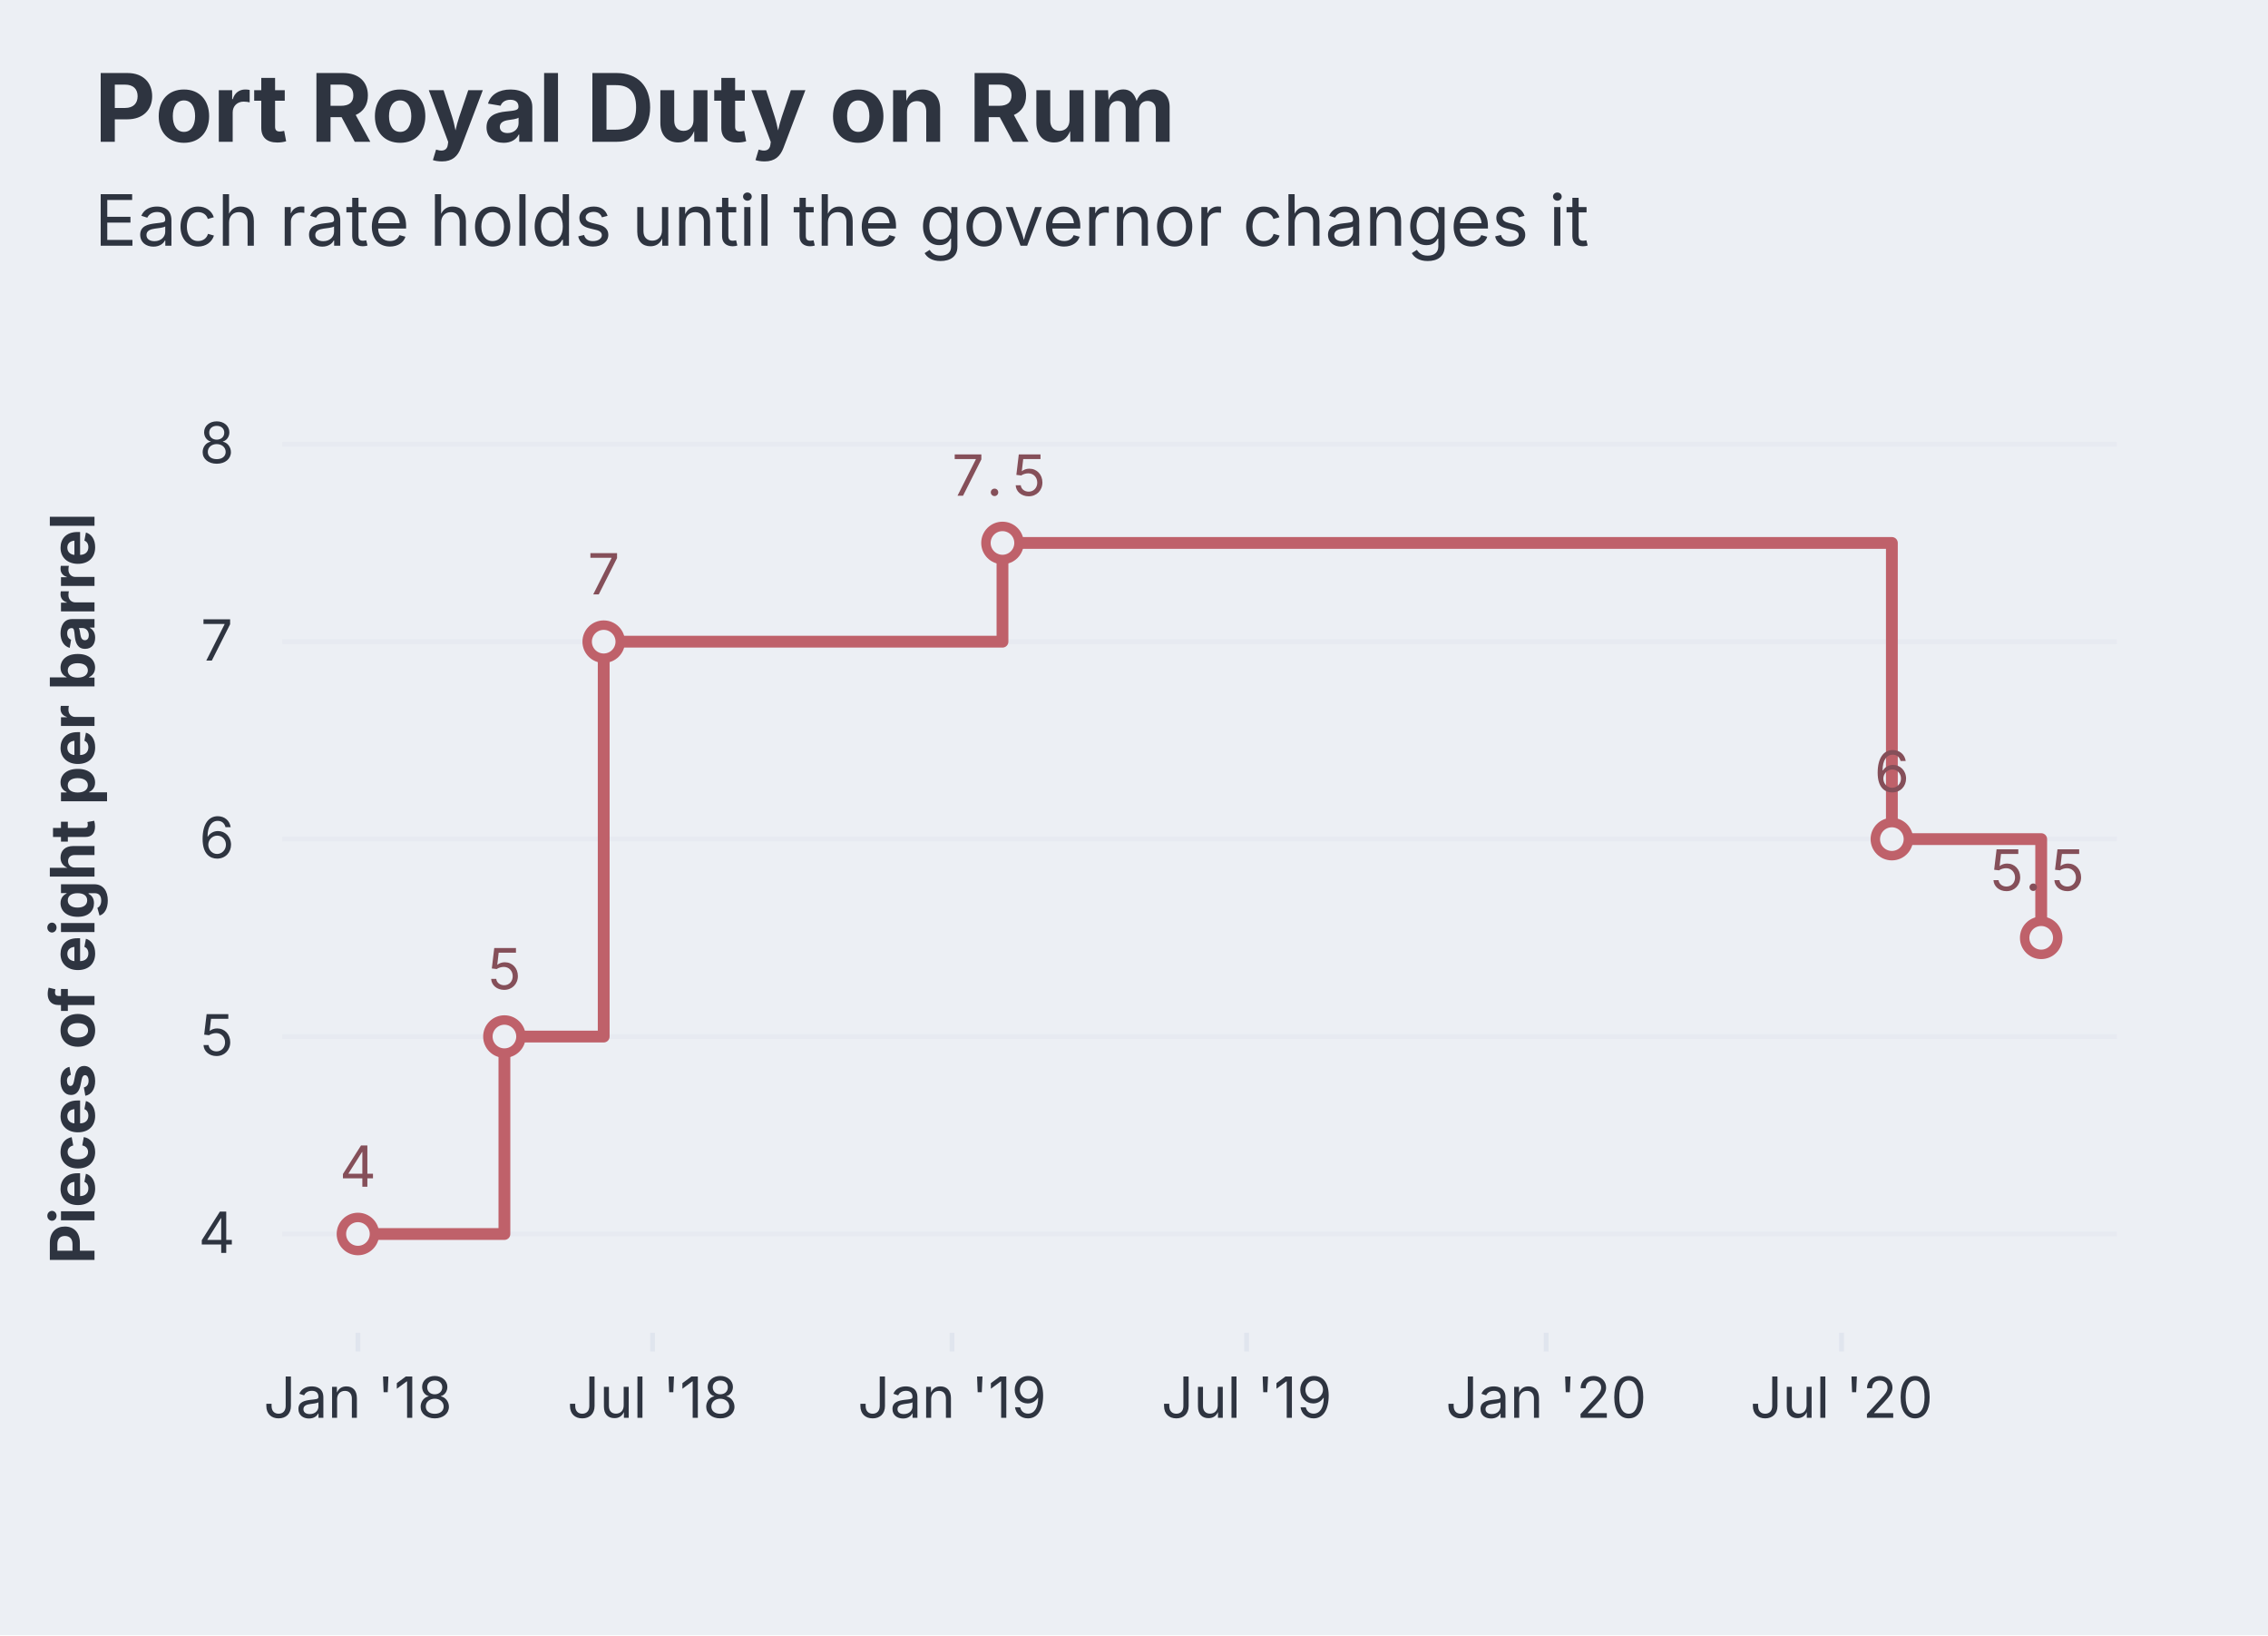
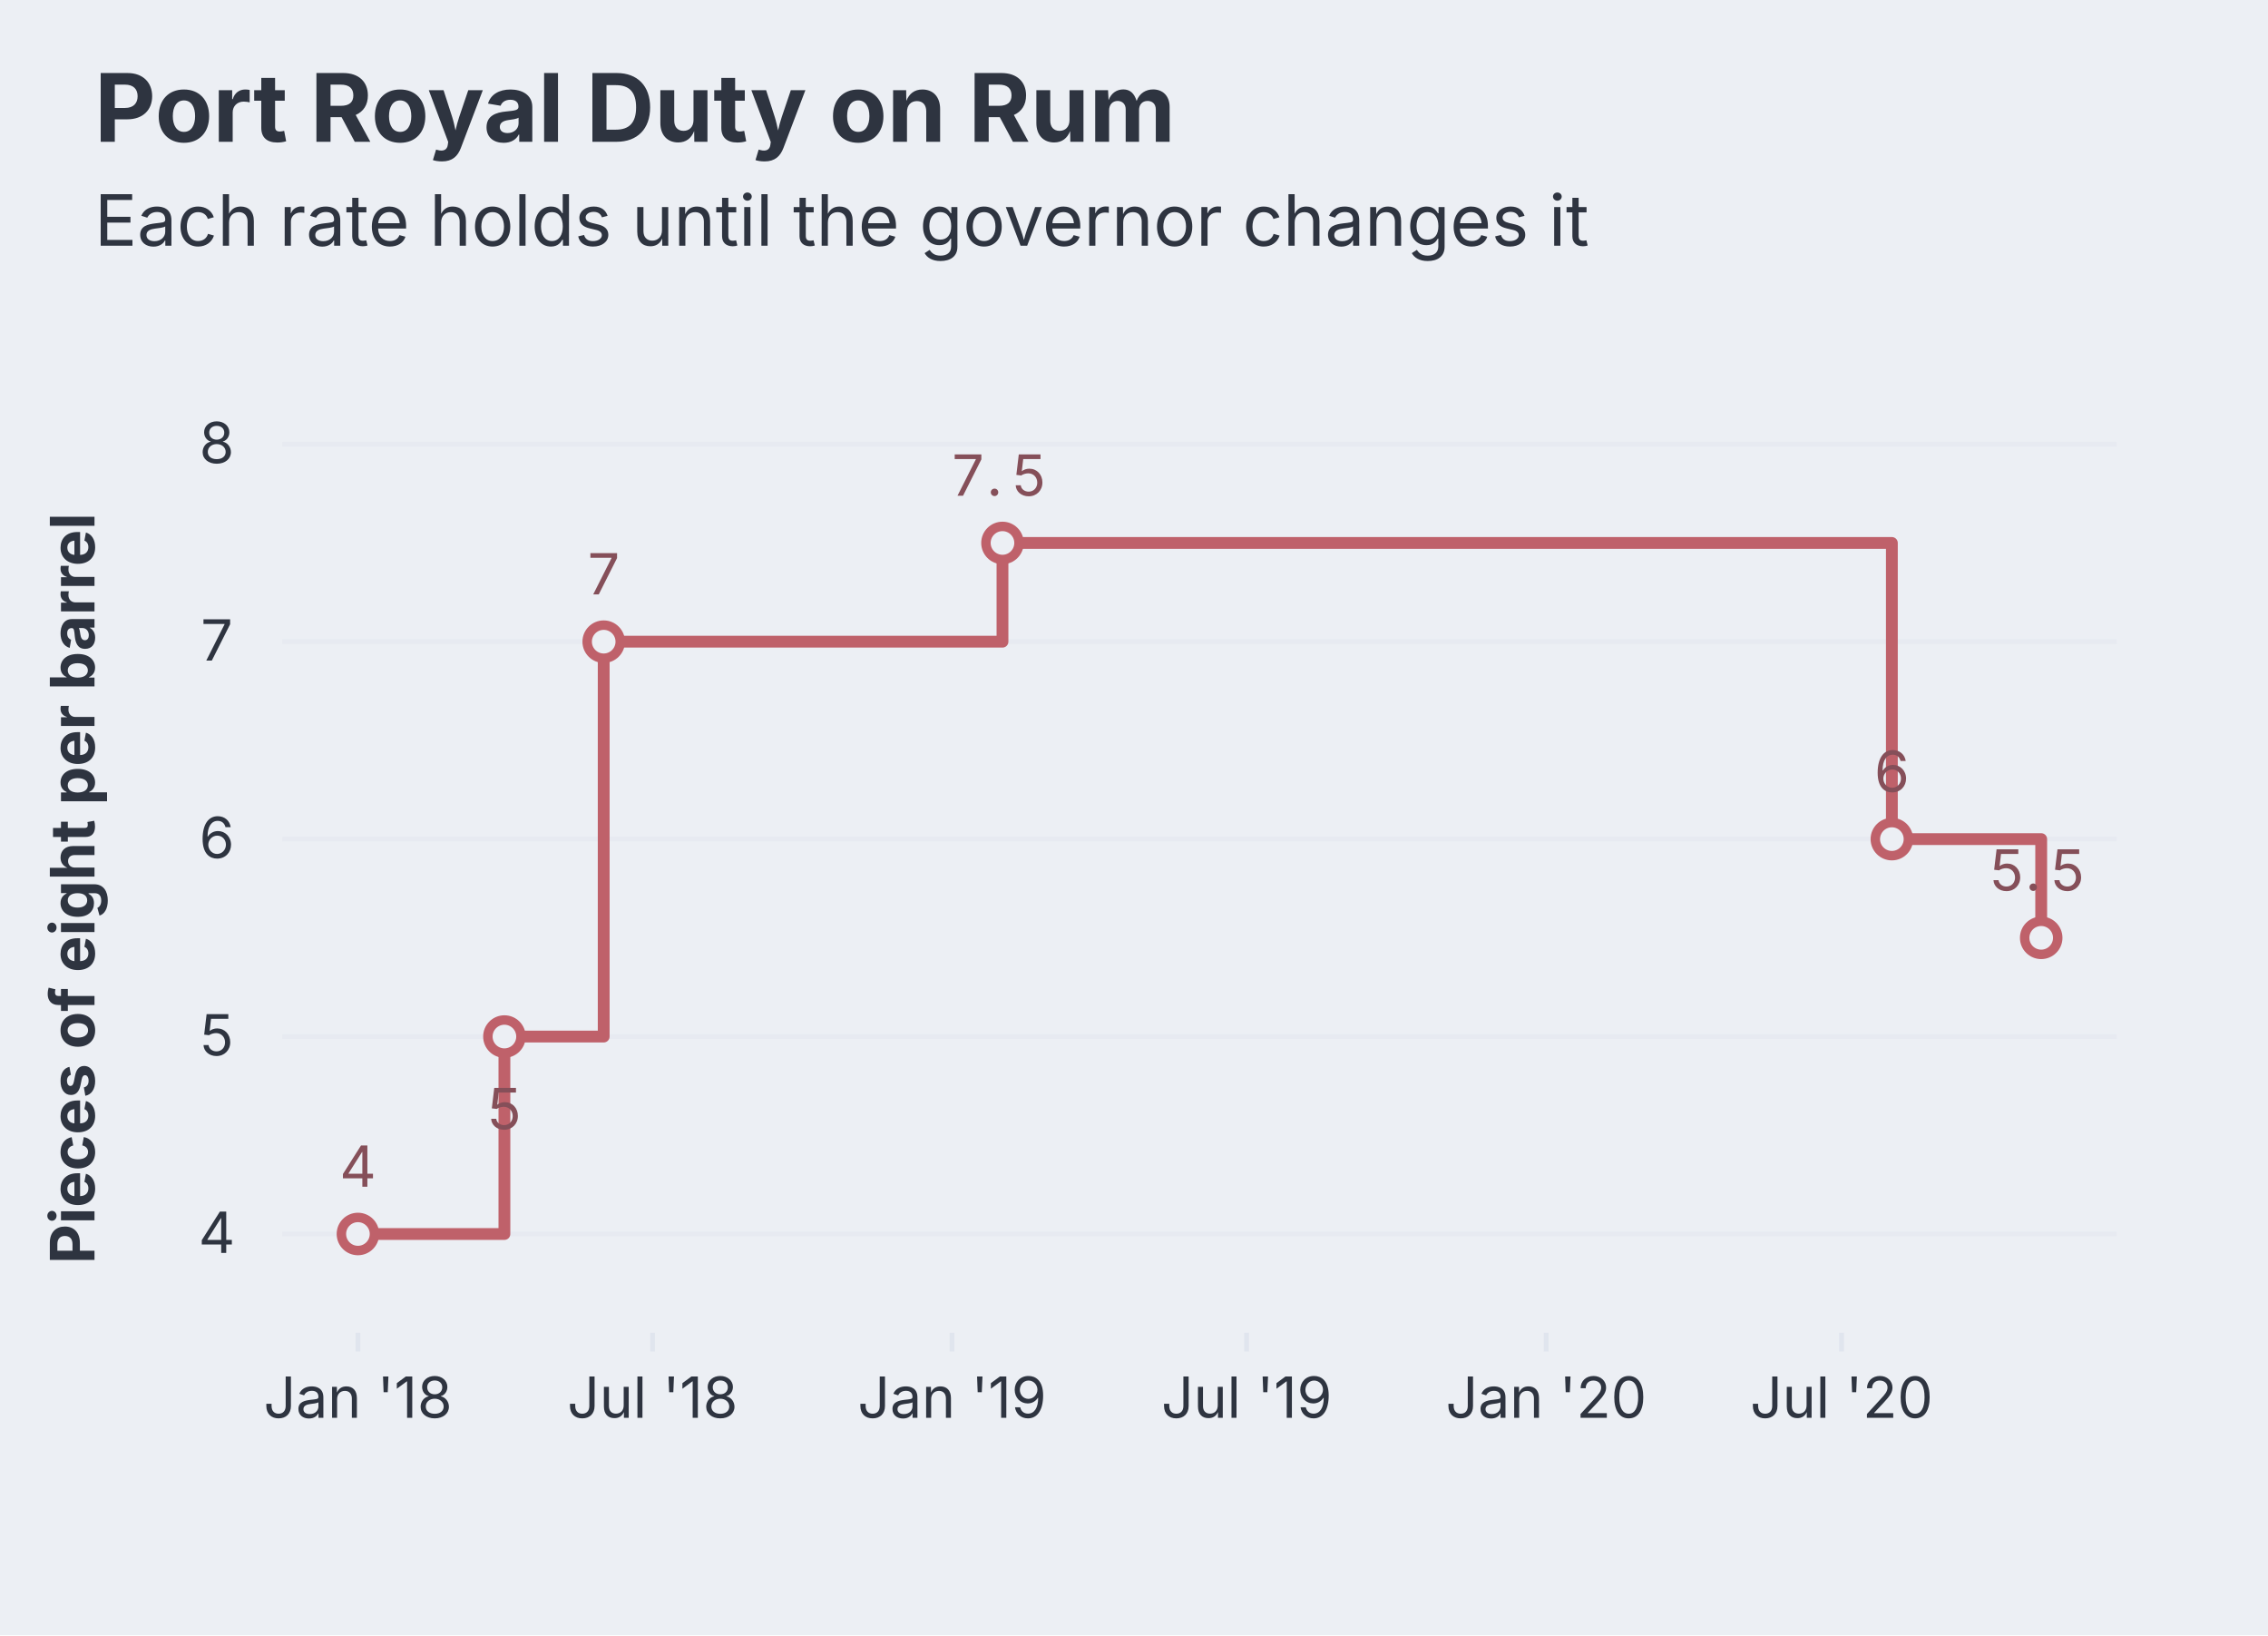
<svg xmlns="http://www.w3.org/2000/svg" aria-describedby="dgmo-desc-8d8b456b" role="img" aria-label="Port Royal Duty on Rum — Line diagram" width="480" height="346" viewBox="0 0 480 346" style="background: rgb(236, 239, 244); font-family: Inter, system-ui, Avenir, Helvetica, Arial, sans-serif;">
  <style>@media (hover:hover){svg:has(g.dgmo-series:hover) g.dgmo-series:not(:hover){opacity:0.4}}</style>
  <rect class="dgmo-canvas-bg" x="0" y="0" width="480" height="346" fill="#eceff4" />
  <text class="chart-title" x="20" y="30" text-anchor="start" fill="#2e3440" font-size="20" font-weight="bold" style="cursor: default;" data-line-number="1">Port Royal Duty on Rum</text>
  <g class="chart-frame-body" transform="translate(0,26)">
    <line x1="59.752" x2="448" y1="235.111" y2="235.111" stroke="#d8dee9" stroke-opacity="0.25" />
    <text class="dgmo-tick" x="45.876" y="239.111" text-anchor="middle" fill="#2e3440" font-size="12" font-family="Inter, system-ui, Avenir, Helvetica, Arial, sans-serif" pointer-events="none">
      <tspan x="45.88">4</tspan>
    </text>
    <line x1="59.752" x2="448" y1="193.333" y2="193.333" stroke="#d8dee9" stroke-opacity="0.25" />
    <text class="dgmo-tick" x="45.876" y="197.333" text-anchor="middle" fill="#2e3440" font-size="12" font-family="Inter, system-ui, Avenir, Helvetica, Arial, sans-serif" pointer-events="none">
      <tspan x="45.88">5</tspan>
    </text>
    <line x1="59.752" x2="448" y1="151.556" y2="151.556" stroke="#d8dee9" stroke-opacity="0.25" />
    <text class="dgmo-tick" x="45.876" y="155.556" text-anchor="middle" fill="#2e3440" font-size="12" font-family="Inter, system-ui, Avenir, Helvetica, Arial, sans-serif" pointer-events="none">
      <tspan x="45.88">6</tspan>
    </text>
    <line x1="59.752" x2="448" y1="109.778" y2="109.778" stroke="#d8dee9" stroke-opacity="0.25" />
    <text class="dgmo-tick" x="45.876" y="113.778" text-anchor="middle" fill="#2e3440" font-size="12" font-family="Inter, system-ui, Avenir, Helvetica, Arial, sans-serif" pointer-events="none">
      <tspan x="45.88">7</tspan>
    </text>
    <line x1="59.752" x2="448" y1="68" y2="68" stroke="#d8dee9" stroke-opacity="0.25" />
    <text class="dgmo-tick" x="45.876" y="72" text-anchor="middle" fill="#2e3440" font-size="12" font-family="Inter, system-ui, Avenir, Helvetica, Arial, sans-serif" pointer-events="none">
      <tspan x="45.88">8</tspan>
    </text>
    <line x1="75.752" x2="75.752" y1="256" y2="260" stroke="#d8dee9" stroke-opacity="0.6" />
    <text class="dgmo-tick" x="75.752" y="274" text-anchor="middle" fill="#2e3440" font-size="12" font-family="Inter, system-ui, Avenir, Helvetica, Arial, sans-serif" pointer-events="none">Jan '18</text>
    <line x1="138.103" x2="138.103" y1="256" y2="260" stroke="#d8dee9" stroke-opacity="0.6" />
    <text class="dgmo-tick" x="138.103" y="274" text-anchor="middle" fill="#2e3440" font-size="12" font-family="Inter, system-ui, Avenir, Helvetica, Arial, sans-serif" pointer-events="none">Jul '18</text>
    <line x1="201.487" x2="201.487" y1="256" y2="260" stroke="#d8dee9" stroke-opacity="0.6" />
    <text class="dgmo-tick" x="201.487" y="274" text-anchor="middle" fill="#2e3440" font-size="12" font-family="Inter, system-ui, Avenir, Helvetica, Arial, sans-serif" pointer-events="none">Jan '19</text>
    <line x1="263.837" x2="263.837" y1="256" y2="260" stroke="#d8dee9" stroke-opacity="0.6" />
    <text class="dgmo-tick" x="263.837" y="274" text-anchor="middle" fill="#2e3440" font-size="12" font-family="Inter, system-ui, Avenir, Helvetica, Arial, sans-serif" pointer-events="none">Jul '19</text>
    <line x1="327.221" x2="327.221" y1="256" y2="260" stroke="#d8dee9" stroke-opacity="0.6" />
    <text class="dgmo-tick" x="327.221" y="274" text-anchor="middle" fill="#2e3440" font-size="12" font-family="Inter, system-ui, Avenir, Helvetica, Arial, sans-serif" pointer-events="none">Jan '20</text>
    <line x1="389.745" x2="389.745" y1="256" y2="260" stroke="#d8dee9" stroke-opacity="0.6" />
    <text class="dgmo-tick" x="389.745" y="274" text-anchor="middle" fill="#2e3440" font-size="12" font-family="Inter, system-ui, Avenir, Helvetica, Arial, sans-serif" pointer-events="none">Jul '20</text>
    <rect class="dgmo-plot-rect" x="59.752" y="68" width="388.248" height="188" fill="transparent" />
    <g class="dgmo-series" data-series-index="0" data-series-name="" data-axis="left" data-color="#bf616a">
      <path class="dgmo-series-line" d="M75.752,235.111L106.755,235.111L106.755,193.333L127.768,193.333L127.768,109.778L212.165,109.778L212.165,88.889L400.395,88.889L400.395,151.556L432,151.556L432,172.444" fill="none" stroke="#bf616a" stroke-width="2.5" stroke-linejoin="round" stroke-linecap="round" />
      <path class="dgmo-series-hit" d="M75.752,235.111L106.755,235.111L106.755,193.333L127.768,193.333L127.768,109.778L212.165,109.778L212.165,88.889L400.395,88.889L400.395,151.556L432,151.556L432,172.444" fill="none" stroke="transparent" stroke-width="16" stroke-linejoin="round" stroke-linecap="round" />
      <circle class="dgmo-pt" data-series-index="0" data-series-name="" data-color="#bf616a" data-x-index="0" data-x-label="1718-01" data-value="4" data-line-number="6" cx="75.752" cy="235.111" r="3.5" fill="#eceff4" stroke="#bf616a" stroke-width="2" />
      <circle class="dgmo-pt" data-series-index="0" data-series-name="" data-color="#bf616a" data-x-index="1" data-x-label="1718-04" data-value="5" data-line-number="7" cx="106.755" cy="193.333" r="3.5" fill="#eceff4" stroke="#bf616a" stroke-width="2" />
      <circle class="dgmo-pt" data-series-index="0" data-series-name="" data-color="#bf616a" data-x-index="2" data-x-label="1718-06" data-value="7" data-line-number="8" cx="127.768" cy="109.778" r="3.5" fill="#eceff4" stroke="#bf616a" stroke-width="2" />
      <circle class="dgmo-pt" data-series-index="0" data-series-name="" data-color="#bf616a" data-x-index="3" data-x-label="1719-02" data-value="7.5" data-line-number="9" cx="212.165" cy="88.889" r="3.5" fill="#eceff4" stroke="#bf616a" stroke-width="2" />
      <circle class="dgmo-pt" data-series-index="0" data-series-name="" data-color="#bf616a" data-x-index="4" data-x-label="1720-08" data-value="6" data-line-number="10" cx="400.395" cy="151.556" r="3.5" fill="#eceff4" stroke="#bf616a" stroke-width="2" />
      <circle class="dgmo-pt" data-series-index="0" data-series-name="" data-color="#bf616a" data-x-index="5" data-x-label="1720-11" data-value="5.5" data-line-number="11" cx="432" cy="172.444" r="3.5" fill="#eceff4" stroke="#bf616a" stroke-width="2" />
    </g>
    <text x="75.752" y="225.111" text-anchor="middle" fill="#854f59" font-size="12" font-family="Inter, system-ui, Avenir, Helvetica, Arial, sans-serif" pointer-events="none">
      <tspan x="75.75">4</tspan>
    </text>
-     <text x="106.755" y="183.333" text-anchor="middle" fill="#854f59" font-size="12" font-family="Inter, system-ui, Avenir, Helvetica, Arial, sans-serif" pointer-events="none">
+     <text x="106.755" y="212.933" text-anchor="middle" fill="#854f59" font-size="12" font-family="Inter, system-ui, Avenir, Helvetica, Arial, sans-serif" pointer-events="none">
      <tspan x="106.76">5</tspan>
    </text>
    <text x="127.768" y="99.778" text-anchor="middle" fill="#854f59" font-size="12" font-family="Inter, system-ui, Avenir, Helvetica, Arial, sans-serif" pointer-events="none">
      <tspan x="127.77">7</tspan>
    </text>
    <text x="212.165" y="78.889" text-anchor="middle" fill="#854f59" font-size="12" font-family="Inter, system-ui, Avenir, Helvetica, Arial, sans-serif" pointer-events="none">
      <tspan x="206.56">7</tspan>
      <tspan x="212.17">.</tspan>
      <tspan x="217.77">5</tspan>
    </text>
    <text x="400.395" y="141.556" text-anchor="middle" fill="#854f59" font-size="12" font-family="Inter, system-ui, Avenir, Helvetica, Arial, sans-serif" pointer-events="none">
      <tspan x="400.39">6</tspan>
    </text>
    <text x="432" y="162.444" text-anchor="middle" fill="#854f59" font-size="12" font-family="Inter, system-ui, Avenir, Helvetica, Arial, sans-serif" pointer-events="none">
      <tspan x="426.4">5</tspan>
      <tspan x="432">.</tspan>
      <tspan x="437.6">5</tspan>
    </text>
    <text transform="translate(20,162) rotate(-90)" text-anchor="middle" fill="#2e3440" font-size="13" font-family="Inter, system-ui, Avenir, Helvetica, Arial, sans-serif" font-weight="bold" pointer-events="none">Pieces of eight per barrel</text>
  </g>
  <text class="chart-subtitle" x="20" y="52" text-anchor="start" fill="#2e3440" font-size="15" font-family="Inter, system-ui, Avenir, Helvetica, Arial, sans-serif" data-line-number="2">Each rate holds until the governor changes it</text>
</svg>
